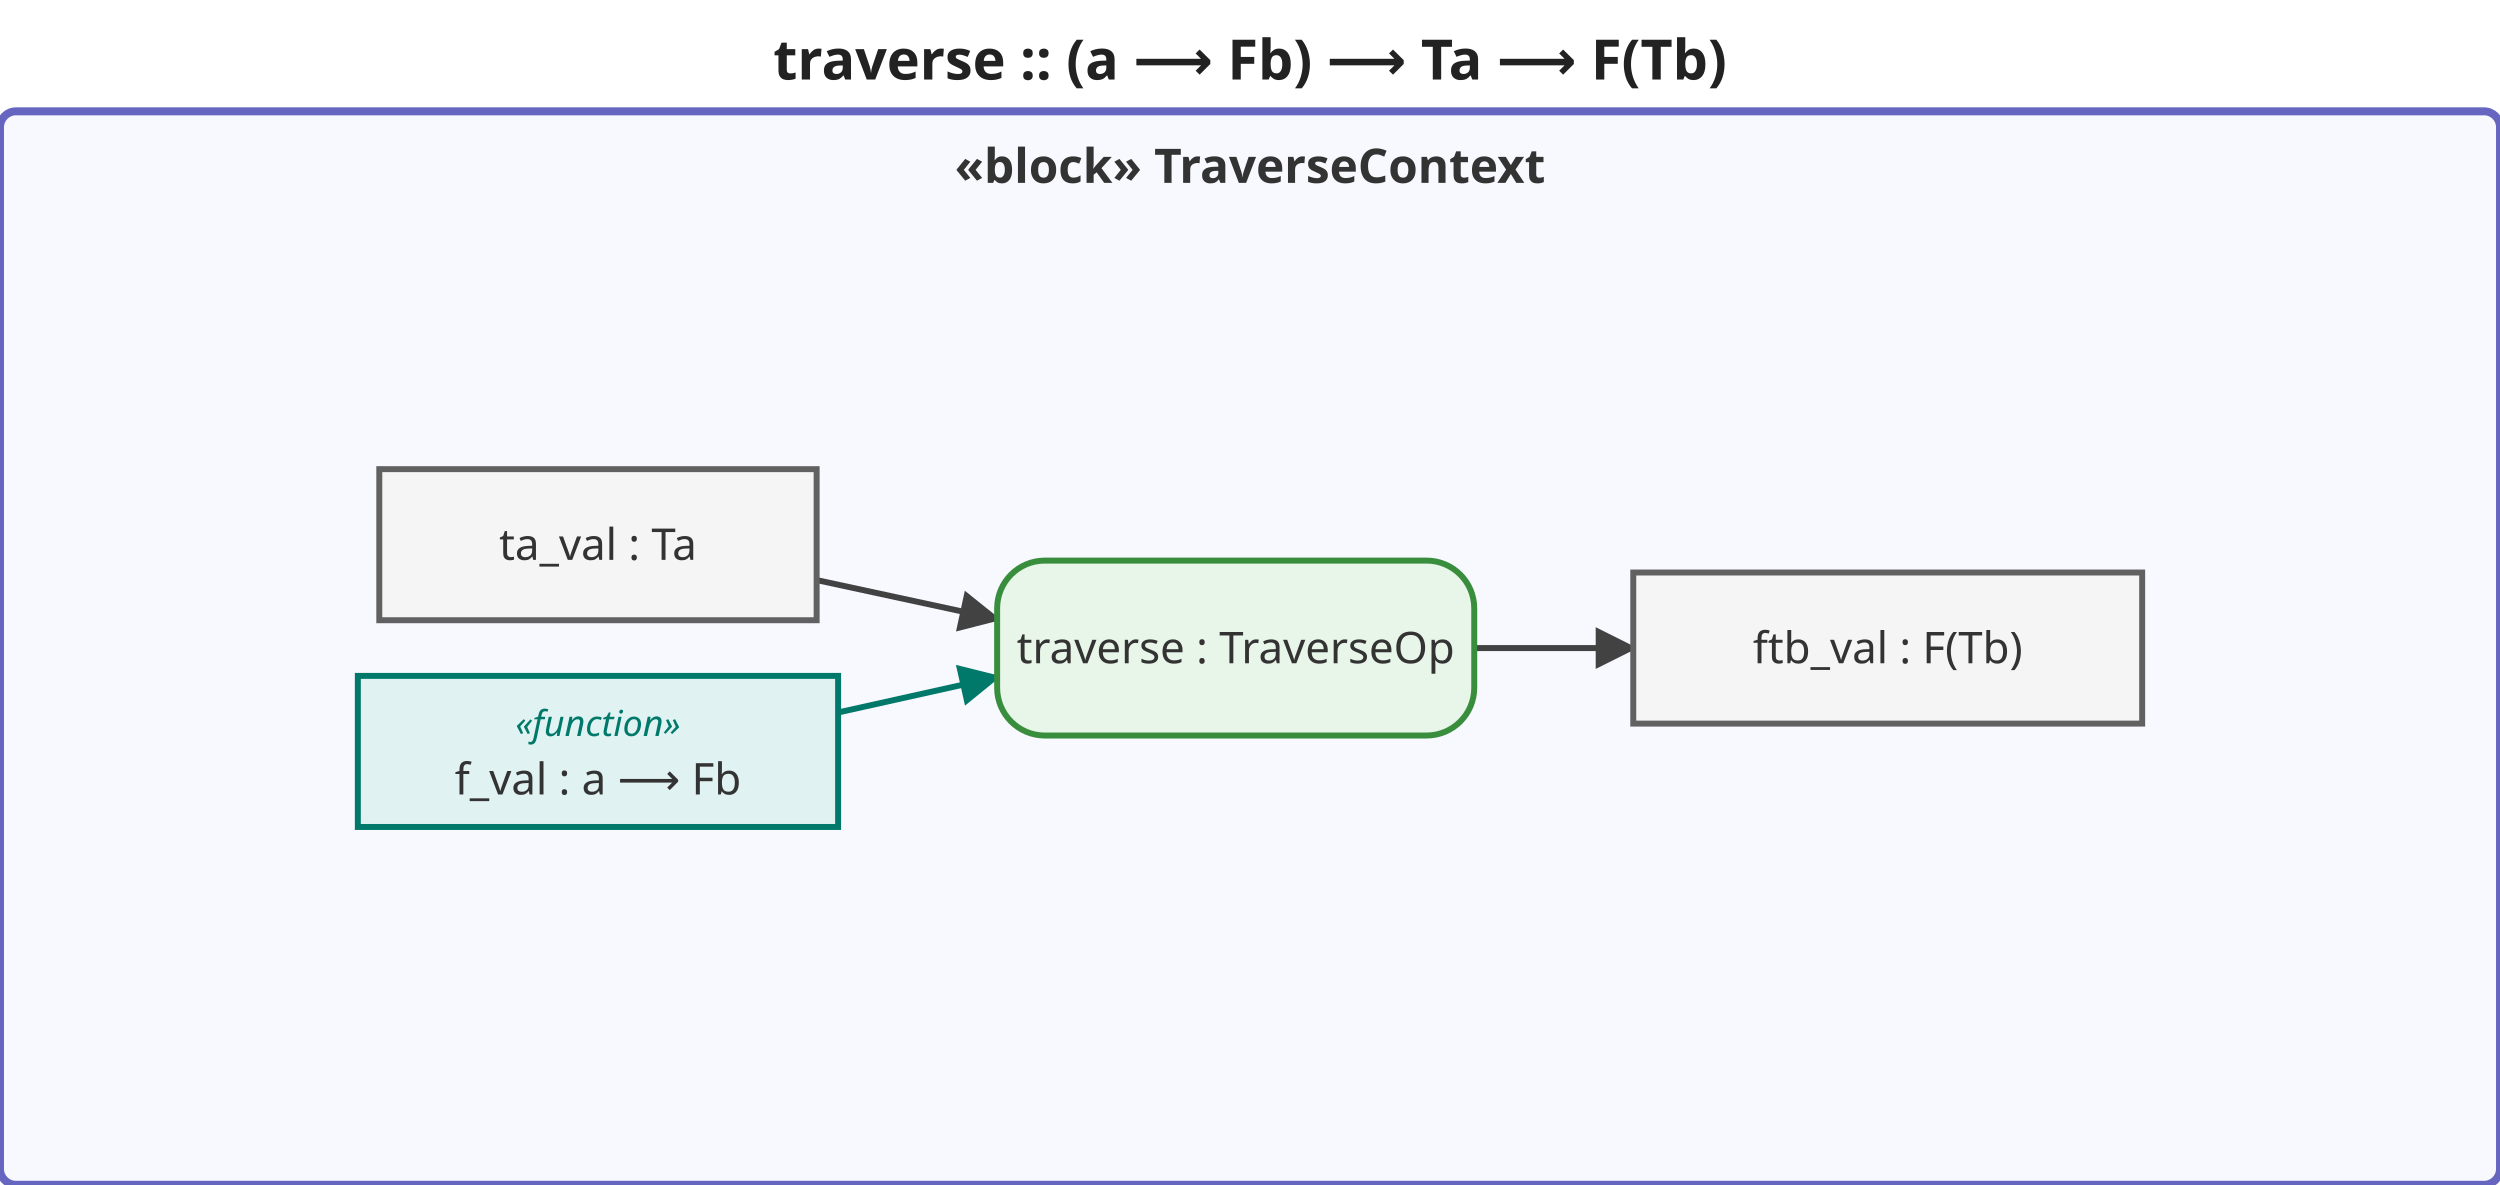
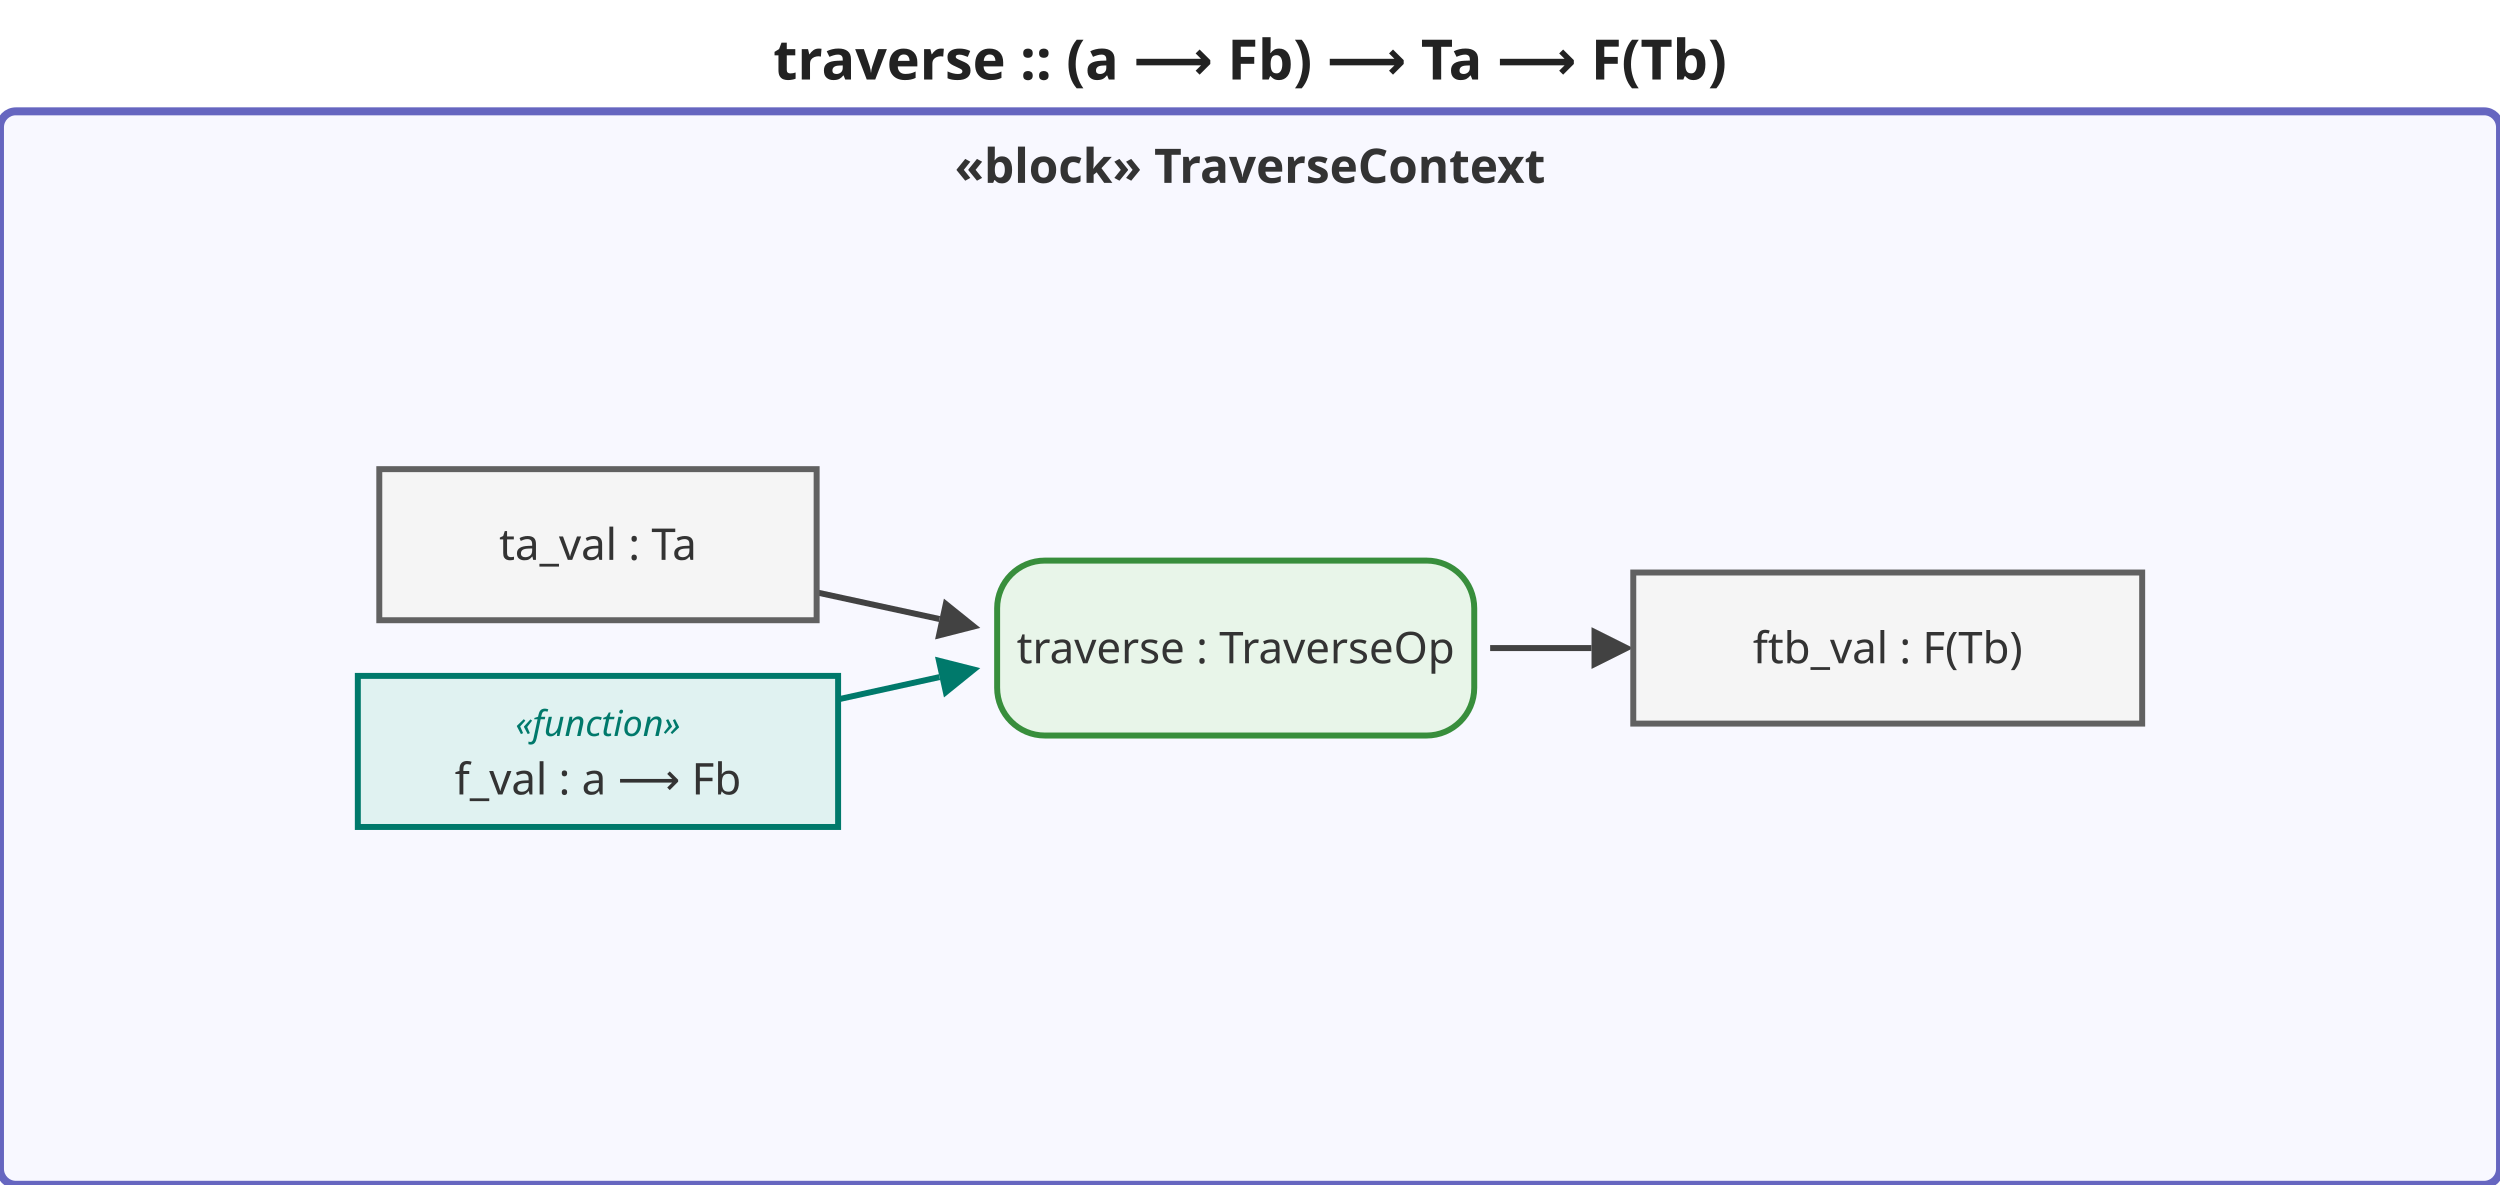
<svg xmlns="http://www.w3.org/2000/svg" viewBox="0 0 628.8 298" width="628.8" height="298">
  <defs>
-     <marker id="arrowFilled" viewBox="0 0 10 10" refX="9" refY="5" markerWidth="7" markerHeight="7" orient="auto-start-reverse">
+     <marker id="arrowFilled" viewBox="0 0 10 10" refX="0" refY="5" markerWidth="7" markerHeight="7" orient="auto-start-reverse">
      <path d="M0,0 L10,5 L0,10 z" fill="#424242" />
    </marker>
-     <marker id="arrowOpen" viewBox="0 0 10 10" refX="9" refY="5" markerWidth="7" markerHeight="7" orient="auto-start-reverse">
+     <marker id="arrowOpen" viewBox="0 0 10 10" refX="0" refY="5" markerWidth="7" markerHeight="7" orient="auto-start-reverse">
      <path d="M0,0 L10,5 L0,10" fill="none" stroke="#424242" stroke-width="1.5" />
    </marker>
-     <marker id="arrowHof" viewBox="0 0 10 10" refX="9" refY="5" markerWidth="7" markerHeight="7" orient="auto-start-reverse">
+     <marker id="arrowHof" viewBox="0 0 10 10" refX="0" refY="5" markerWidth="7" markerHeight="7" orient="auto-start-reverse">
      <path d="M0,0 L10,5 L0,10 z" fill="#00796b" />
    </marker>
  </defs>
  <rect width="628.8" height="298" fill="white" />
  <text x="314.4" y="20" text-anchor="middle" font-size="14" font-weight="bold" font-family="sans-serif" fill="#222">traverse :: (a ⟶ Fb) ⟶ Ta ⟶ F(Tb)</text>
  <g transform="translate(0,28)">
    <rect x="0" y="0" width="628.8" height="270" rx="4" fill="#f8f8ff" stroke="#6666c0" stroke-width="2" />
    <text x="314.4" y="18" text-anchor="middle" font-size="12" font-weight="bold" font-family="sans-serif" fill="#333">«block» TraverseContext</text>
    <g class="edge hof-edge">
-       <path d="M210.8,151.2 C210.8,151.2 250.8,142.3 250.8,142.3" fill="none" stroke="#00796b" stroke-width="1.5" marker-end="url(#arrowHof)" />
+       <path d="M210.8,147.9 C210.8,147.9 236.3,142.3 236.3,142.3" fill="none" stroke="#00796b" stroke-width="1.5" marker-end="url(#arrowHof)" />
    </g>
    <g class="edge">
-       <path d="M205.4,117.9 C205.4,117.9 250.8,127.7 250.8,127.7" fill="none" stroke="#424242" stroke-width="1.5" marker-end="url(#arrowFilled)" />
+       <path d="M205.4,121.0 C205.4,121.0 236.3,127.7 236.3,127.7" fill="none" stroke="#424242" stroke-width="1.5" marker-end="url(#arrowFilled)" />
    </g>
    <g class="edge">
-       <path d="M370.8,135.0 C370.8,135.0 410.8,135.0 410.8,135.0" fill="none" stroke="#424242" stroke-width="1.5" marker-end="url(#arrowFilled)" />
+       <path d="M374.8,135.0 C374.8,135.0 400.3,135.0 400.3,135.0" fill="none" stroke="#424242" stroke-width="1.5" marker-end="url(#arrowFilled)" />
    </g>
    <g class="object-node hof">
      <rect x="90.0" y="142.0" width="120.8" height="38" fill="#e0f2f1" stroke="#00796b" stroke-width="1.5" />
      <text x="150.4" y="154.0" text-anchor="middle" font-size="9" font-style="italic" font-family="sans-serif" dominant-baseline="middle" fill="#00796b">«function»</text>
      <text x="150.4" y="168.0" text-anchor="middle" font-size="11" font-family="sans-serif" dominant-baseline="middle" fill="#333">f_val : a ⟶ Fb</text>
    </g>
    <g class="object-node">
      <rect x="95.4" y="90.0" width="110" height="38" fill="#f5f5f5" stroke="#616161" stroke-width="1.5" />
      <text x="150.4" y="109.0" text-anchor="middle" font-size="11" font-family="sans-serif" dominant-baseline="middle" fill="#333">ta_val : Ta</text>
    </g>
    <g class="action-node">
      <rect x="250.8" y="113.0" width="120" height="44" rx="12" fill="#e8f5e9" stroke="#388e3c" stroke-width="1.5" />
      <text x="310.8" y="135.0" text-anchor="middle" font-size="11" font-family="sans-serif" dominant-baseline="middle" fill="#333">traverse : TraverseOp</text>
    </g>
    <g class="object-node">
      <rect x="410.8" y="116.0" width="128" height="38" fill="#f5f5f5" stroke="#616161" stroke-width="1.5" />
      <text x="474.8" y="135.0" text-anchor="middle" font-size="11" font-family="sans-serif" dominant-baseline="middle" fill="#333">ftb_val : F(Tb)</text>
    </g>
  </g>
</svg>
